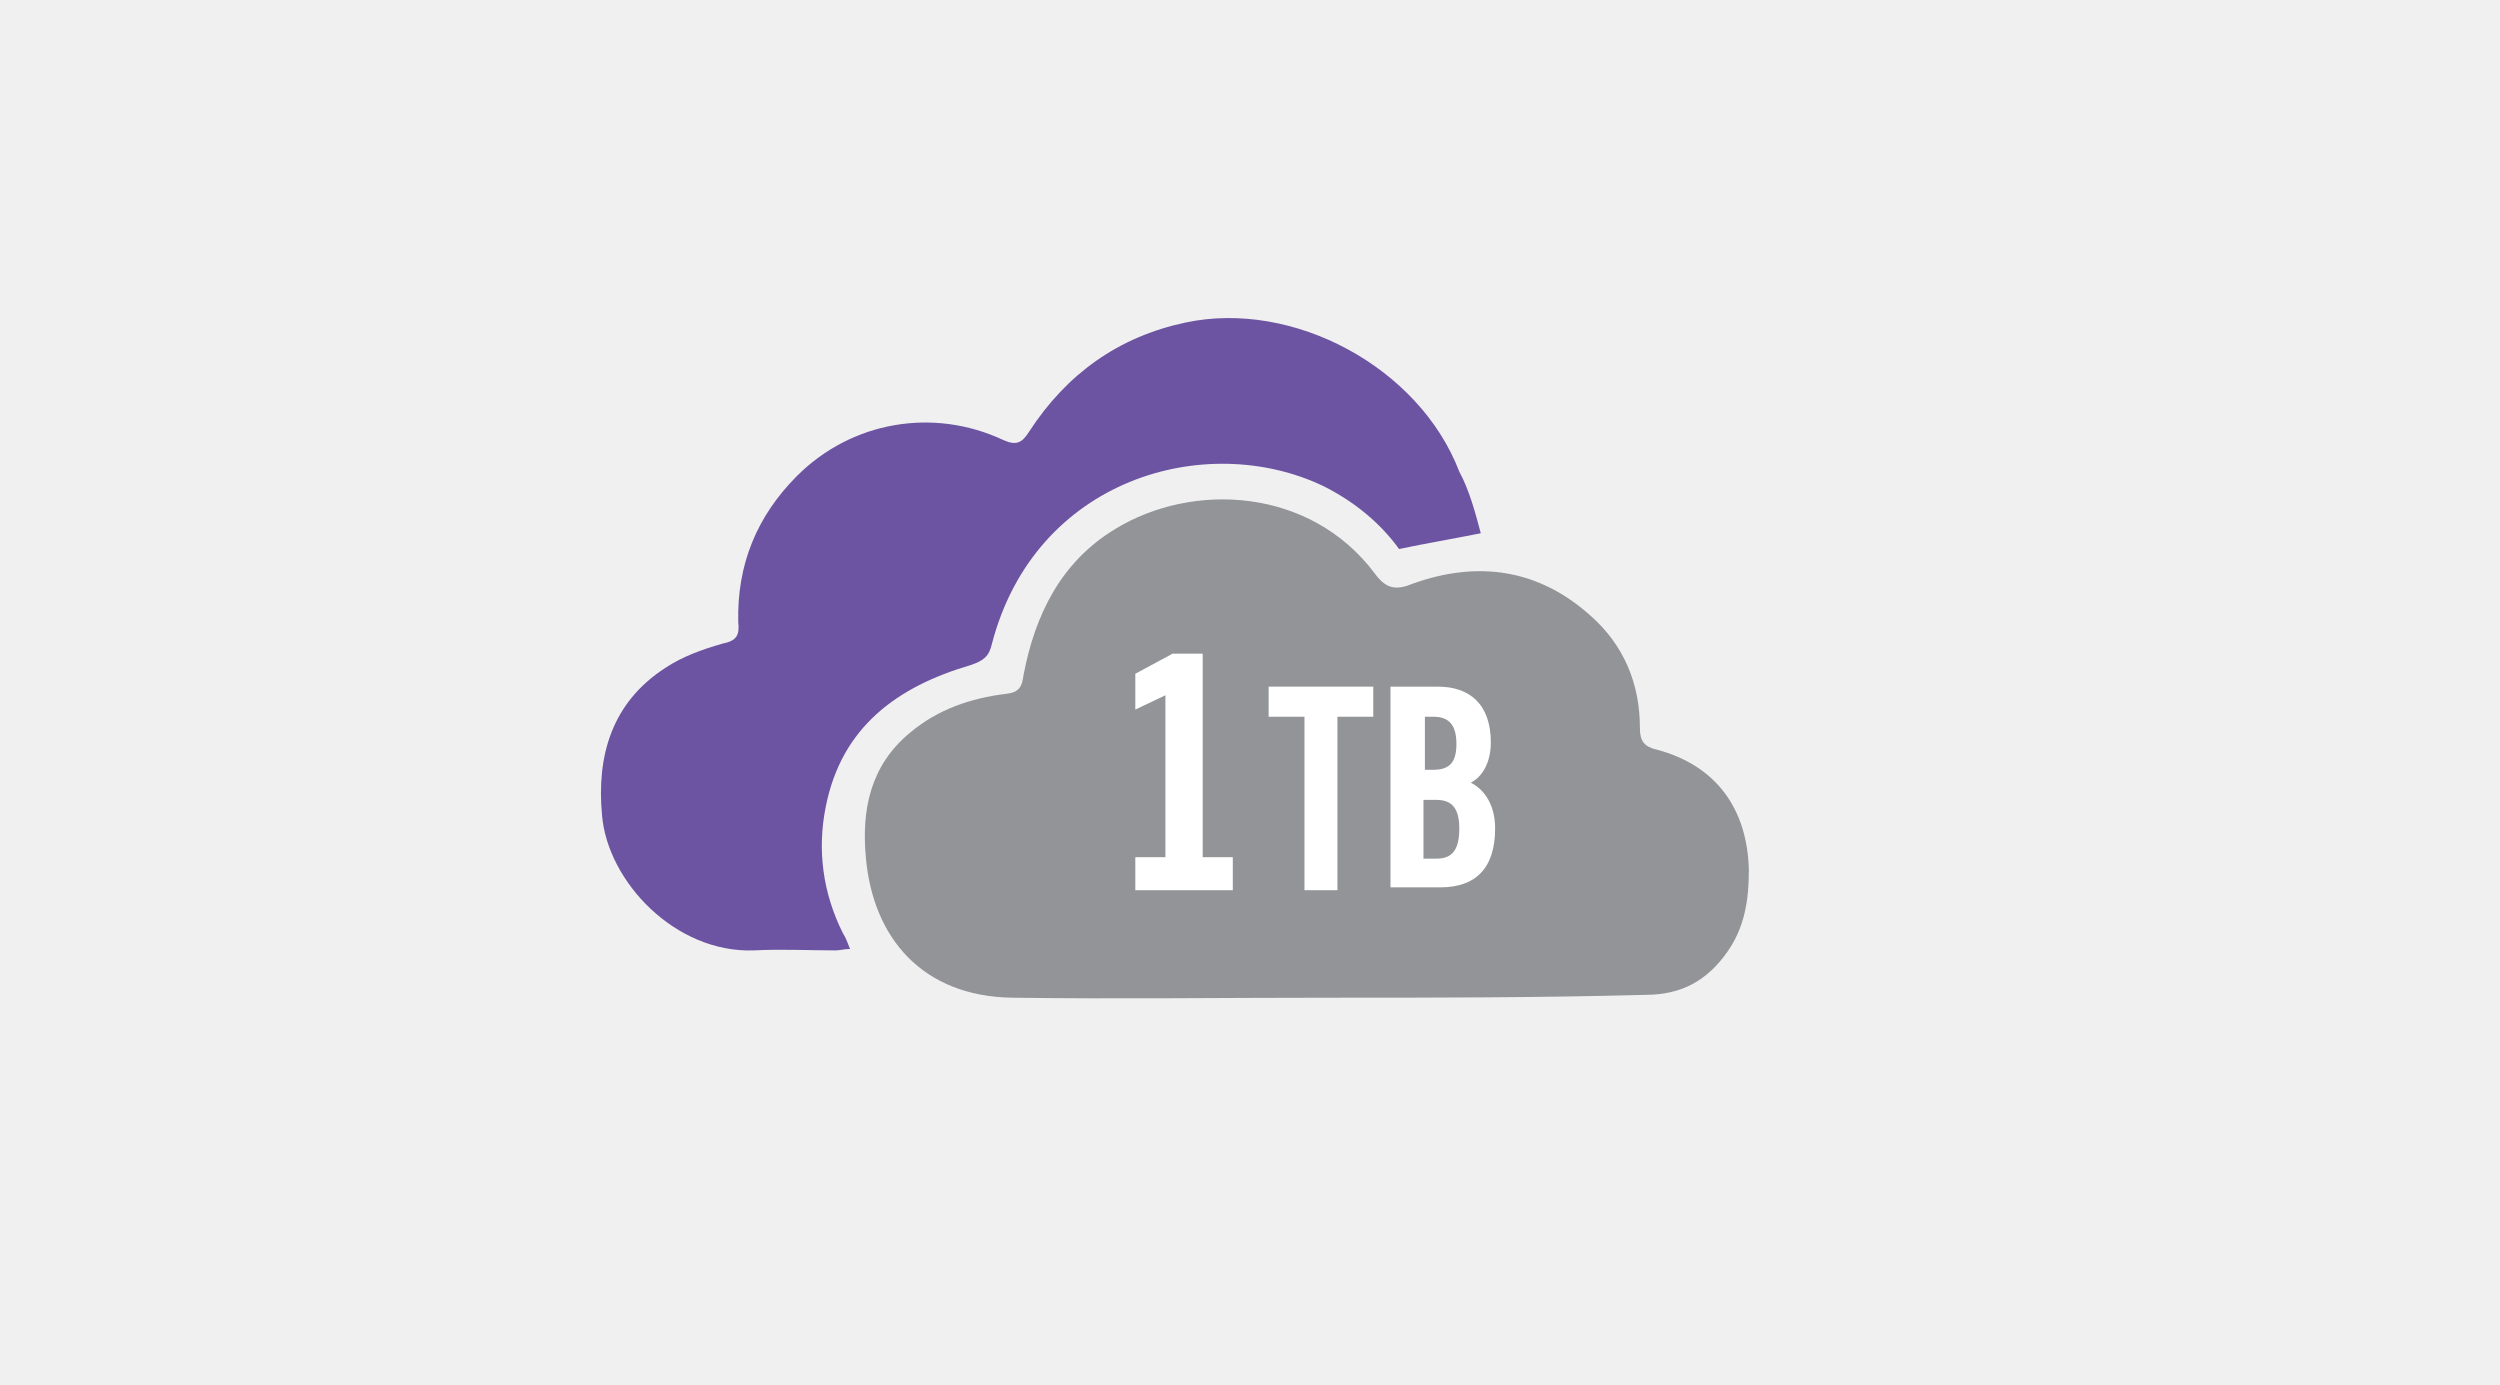
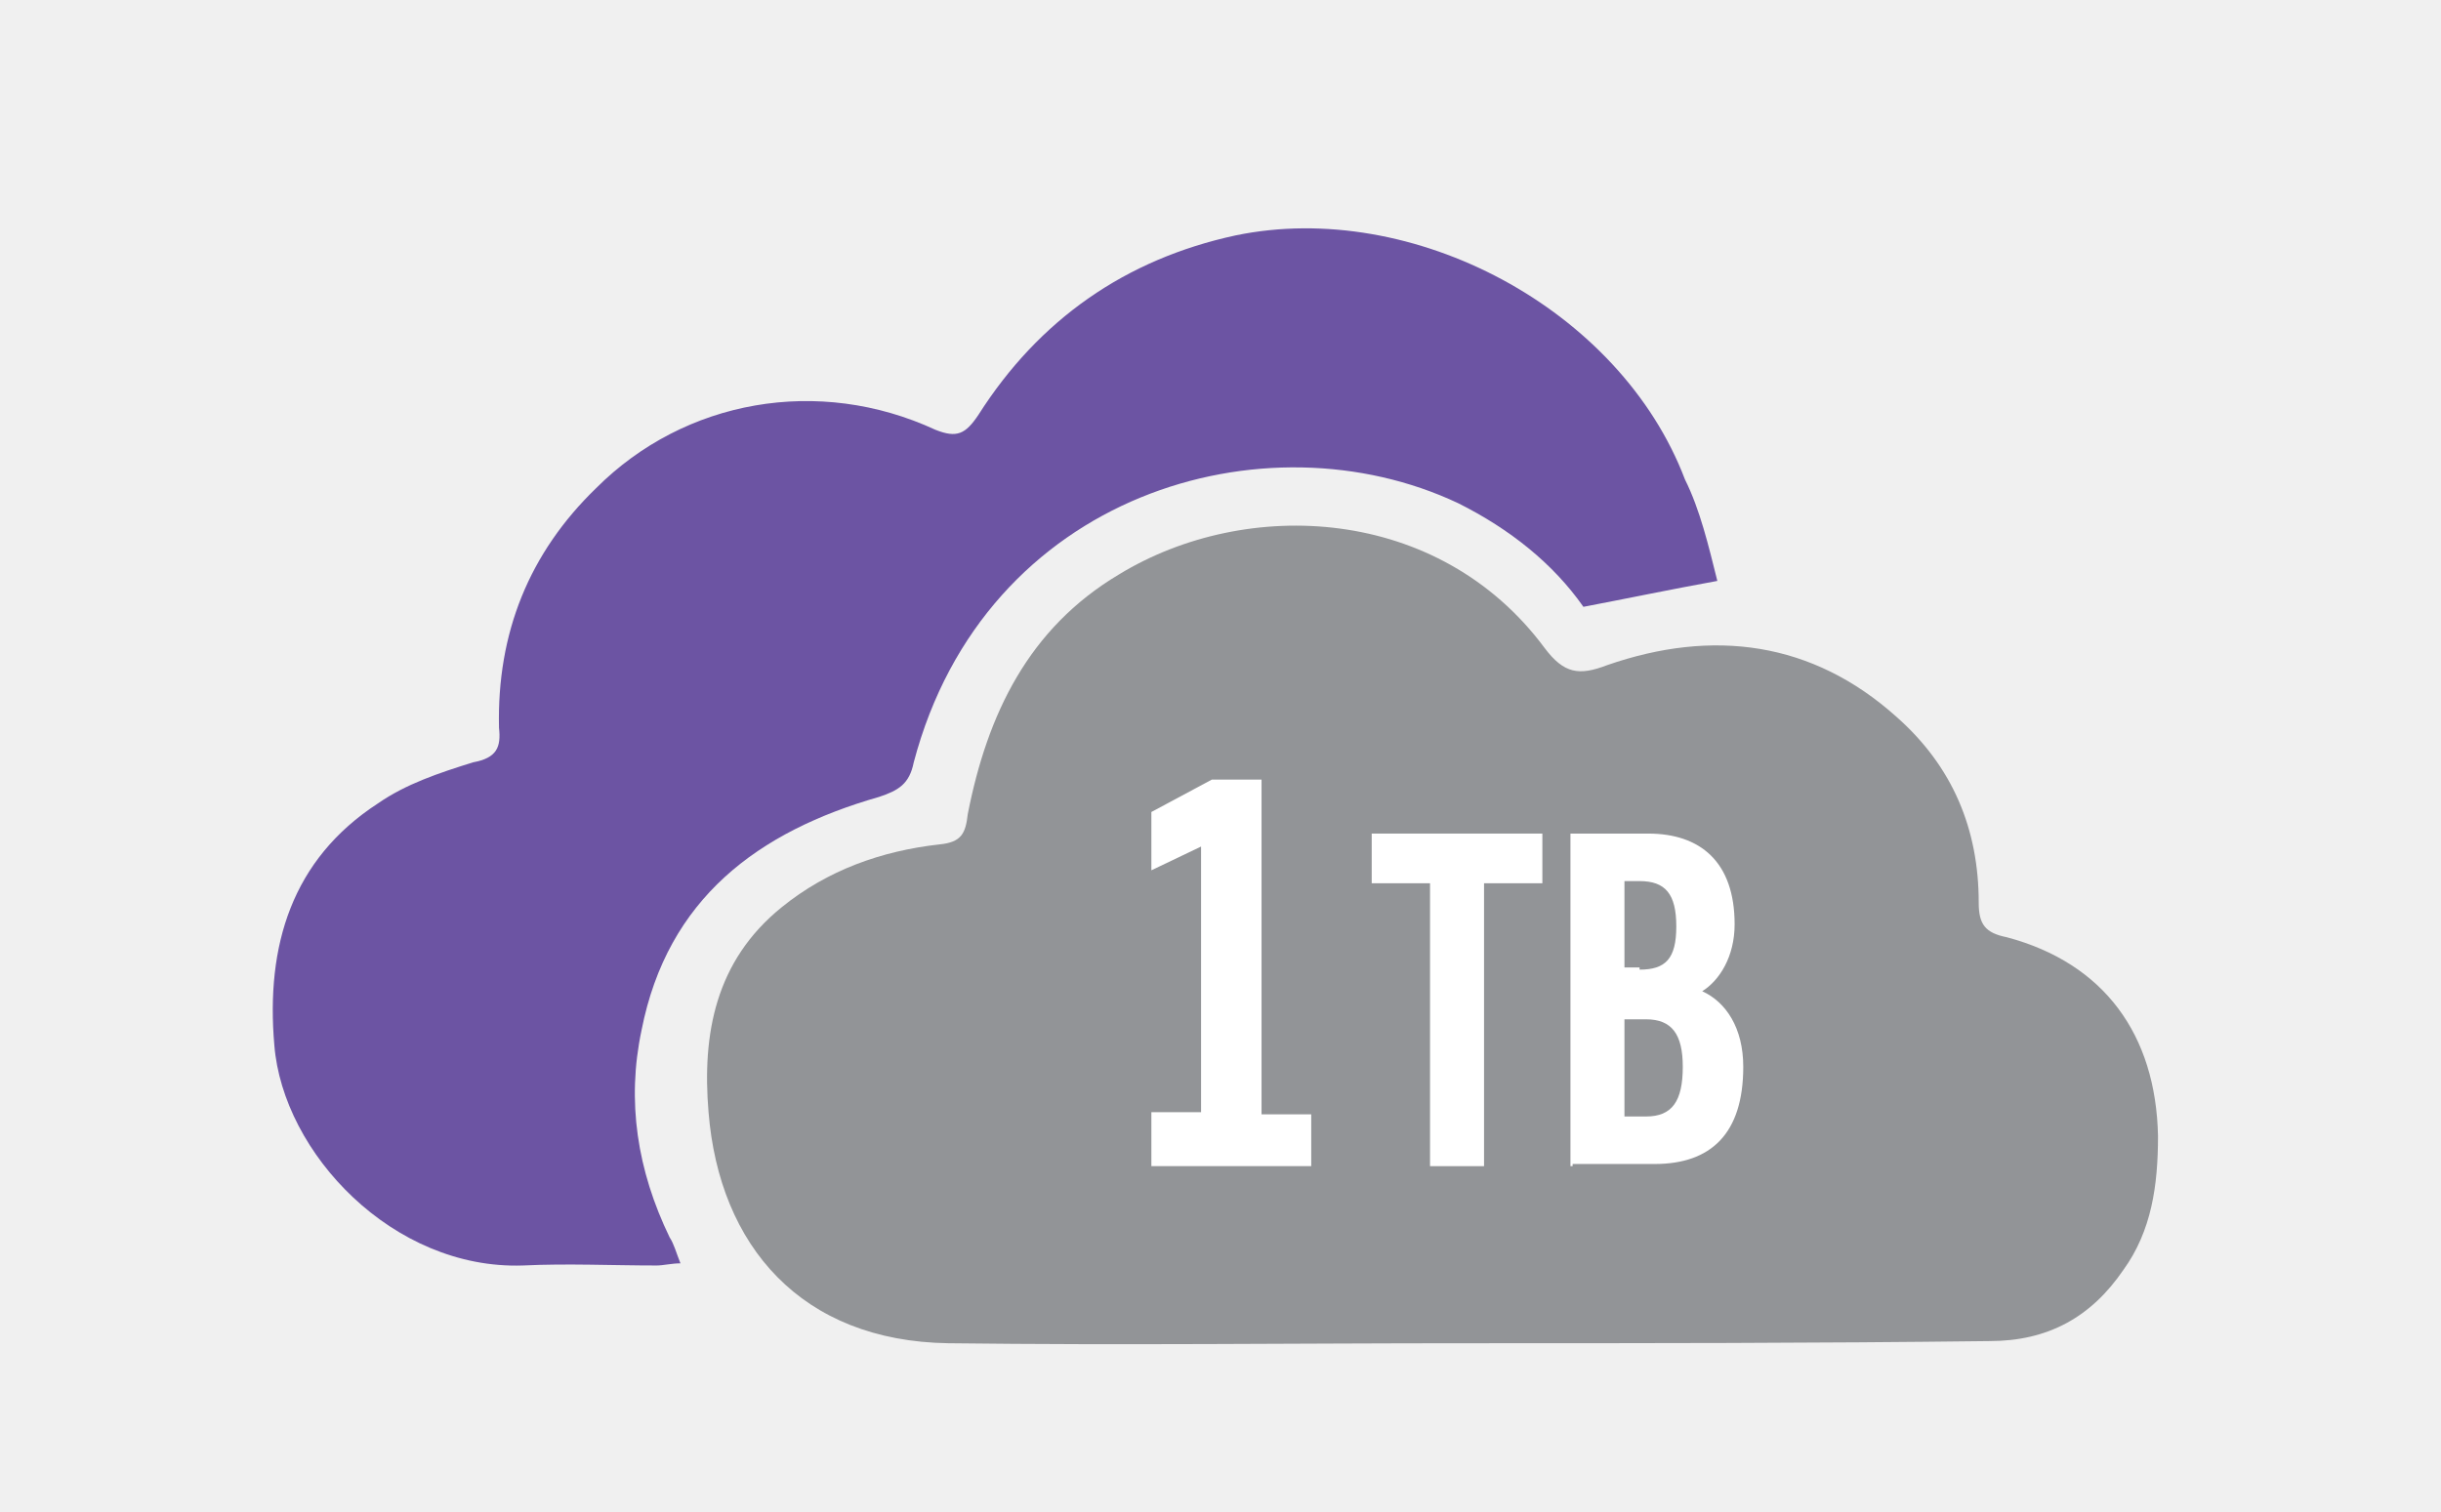
- <svg xmlns="http://www.w3.org/2000/svg" version="1.1" id="Layer_1" x="0px" y="0px" viewBox="0 0 174.4 96.6" enable-background="new 0 0 174.4 96.6" xml:space="preserve">
+ <svg xmlns="http://www.w3.org/2000/svg" version="1.1" id="Layer_1" x="0px" y="0px" viewBox="33 33 113 70" enable-background="new 33 33 113 70" xml:space="preserve">
  <g>
    <g>
-       <path fill="#929497" d="M92.7,69.6c-7.4,0-14.7,0.1-22.1,0c-6.2-0.1-9.7-4.1-10.2-9.8c-0.3-3.3,0.3-6.4,3.1-8.7    c1.9-1.6,4.2-2.4,6.7-2.7c0.9-0.1,1.1-0.5,1.2-1.3c0.8-4.2,2.6-7.9,6.4-10.2c5.4-3.3,13.6-2.9,18.1,3.1c0.8,1.1,1.5,1.2,2.7,0.7    c4.5-1.6,8.7-1,12.3,2.2c2.4,2.1,3.5,4.8,3.5,7.9c0,0.9,0.3,1.3,1.2,1.5c4.1,1.1,6.3,4.1,6.4,8.4c0,2.1-0.3,4-1.5,5.7    c-1.4,2-3.2,3-5.7,3C107.4,69.6,100.1,69.6,92.7,69.6C92.7,69.6,92.7,69.6,92.7,69.6z" />
-       <path fill="#6C54A3" d="M103.3,37.2c-2,0.4-3.8,0.7-5.7,1.1c-1.3-1.8-3.1-3.3-5.3-4.4c-8.2-3.9-20.1-0.5-23.1,11    c-0.2,0.9-0.6,1.2-1.5,1.5c-5.1,1.5-9,4.3-10.1,9.9c-0.6,3-0.2,6,1.2,8.8c0.2,0.3,0.3,0.6,0.5,1.1c-0.4,0-0.7,0.1-1,0.1    c-1.9,0-3.8-0.1-5.7,0c-5.5,0.2-10.2-4.8-10.6-9.4c-0.4-4.2,0.7-7.9,4.4-10.3c1.2-0.8,2.6-1.3,4-1.7c1-0.2,1.2-0.6,1.1-1.5    c-0.1-4,1.3-7.4,4.1-10.2c3.8-3.8,9.5-4.8,14.4-2.5c0.9,0.4,1.3,0.2,1.8-0.6c2.6-4,6.2-6.6,10.9-7.6c7.5-1.6,16.3,3.1,19.1,10.4    C102.5,34.2,102.9,35.7,103.3,37.2z" />
+       <path fill="#929497" d="M101,95.2c-8.1,0-16,0.1-24.1,0c-6.8-0.1-10.6-4.5-11.1-10.7c-0.3-3.6,0.3-7,3.4-9.5    c2.1-1.7,4.6-2.6,7.3-2.9c1-0.1,1.2-0.5,1.3-1.4c0.9-4.6,2.8-8.6,7-11.1c5.9-3.6,14.8-3.2,19.7,3.4c0.9,1.2,1.6,1.3,2.9,0.8    c4.9-1.7,9.5-1.1,13.4,2.4c2.6,2.3,3.8,5.2,3.8,8.6c0,1,0.3,1.4,1.3,1.6c4.5,1.2,6.9,4.5,7,9.2c0,2.3-0.3,4.4-1.6,6.2    c-1.5,2.2-3.5,3.3-6.2,3.3C117,95.2,109.1,95.2,101,95.2L101,95.2z" />
+       <path fill="#6C54A3" d="M112.5,59.9c-2.2,0.4-4.1,0.8-6.2,1.2c-1.4-2-3.4-3.6-5.8-4.8c-8.9-4.2-21.9-0.5-25.2,12    c-0.2,1-0.7,1.3-1.6,1.6c-5.6,1.6-9.8,4.7-11,10.8c-0.7,3.3-0.2,6.5,1.3,9.6c0.2,0.3,0.3,0.7,0.5,1.2c-0.4,0-0.8,0.1-1.1,0.1    c-2.1,0-4.1-0.1-6.2,0c-6,0.2-11.1-5.2-11.5-10.2c-0.4-4.6,0.8-8.6,4.8-11.2c1.3-0.9,2.8-1.4,4.4-1.9c1.1-0.2,1.3-0.7,1.2-1.6    c-0.1-4.4,1.4-8.1,4.5-11.1c4.1-4.1,10.3-5.2,15.7-2.7c1,0.4,1.4,0.2,2-0.7c2.8-4.4,6.8-7.2,11.9-8.3c8.2-1.7,17.8,3.4,20.8,11.3    C111.7,56.6,112.1,58.3,112.5,59.9z" />
    </g>
    <g>
-       <path fill="#FFFFFF" d="M79.2,62.1v-2.3h2.1V48.5l-2.1,1v-2.5l2.6-1.4h2.1v14.2H86v2.3H79.2z" />
-       <path fill="#FFFFFF" d="M88.4,47.9h7.4V50h-2.5v12.1H91V50h-2.5V47.9z" />
-       <path fill="#FFFFFF" d="M97,62.1V47.9h3.3c2.2,0,3.7,1.2,3.7,3.9c0,1.4-0.6,2.4-1.4,2.8c1,0.5,1.7,1.6,1.7,3.2    c0,2.8-1.4,4.1-3.8,4.1H97z M100,53.7c1.1,0,1.6-0.5,1.6-1.8c0-1.3-0.5-1.9-1.6-1.9h-0.6v3.7H100z M99.3,55.8v4.1h0.9    c1.1,0,1.6-0.6,1.6-2.1c0-1.4-0.5-2-1.6-2H99.3z" />
+       <path fill="#FFFFFF" d="M86.3,87v-2.5h2.3V72.2l-2.3,1.1v-2.7l2.8-1.5h2.3v15.5h2.3V87H86.3z" />
+       <path fill="#FFFFFF" d="M96.3,71.6h8.1v2.3h-2.7V87h-2.5V73.9h-2.7v-2.3H96.3z" />
+       <path fill="#FFFFFF" d="M105.7,87V71.6h3.6c2.4,0,4,1.3,4,4.2c0,1.5-0.7,2.6-1.5,3.1c1.1,0.5,1.9,1.7,1.9,3.5    c0,3.1-1.5,4.5-4.1,4.5h-3.8V87z M108.9,77.9c1.2,0,1.7-0.5,1.7-2s-0.5-2.1-1.7-2.1h-0.7v4H108.9z M108.2,80.2v4.5h1    c1.2,0,1.7-0.7,1.7-2.3c0-1.5-0.5-2.2-1.7-2.2H108.2z" />
    </g>
  </g>
</svg>
